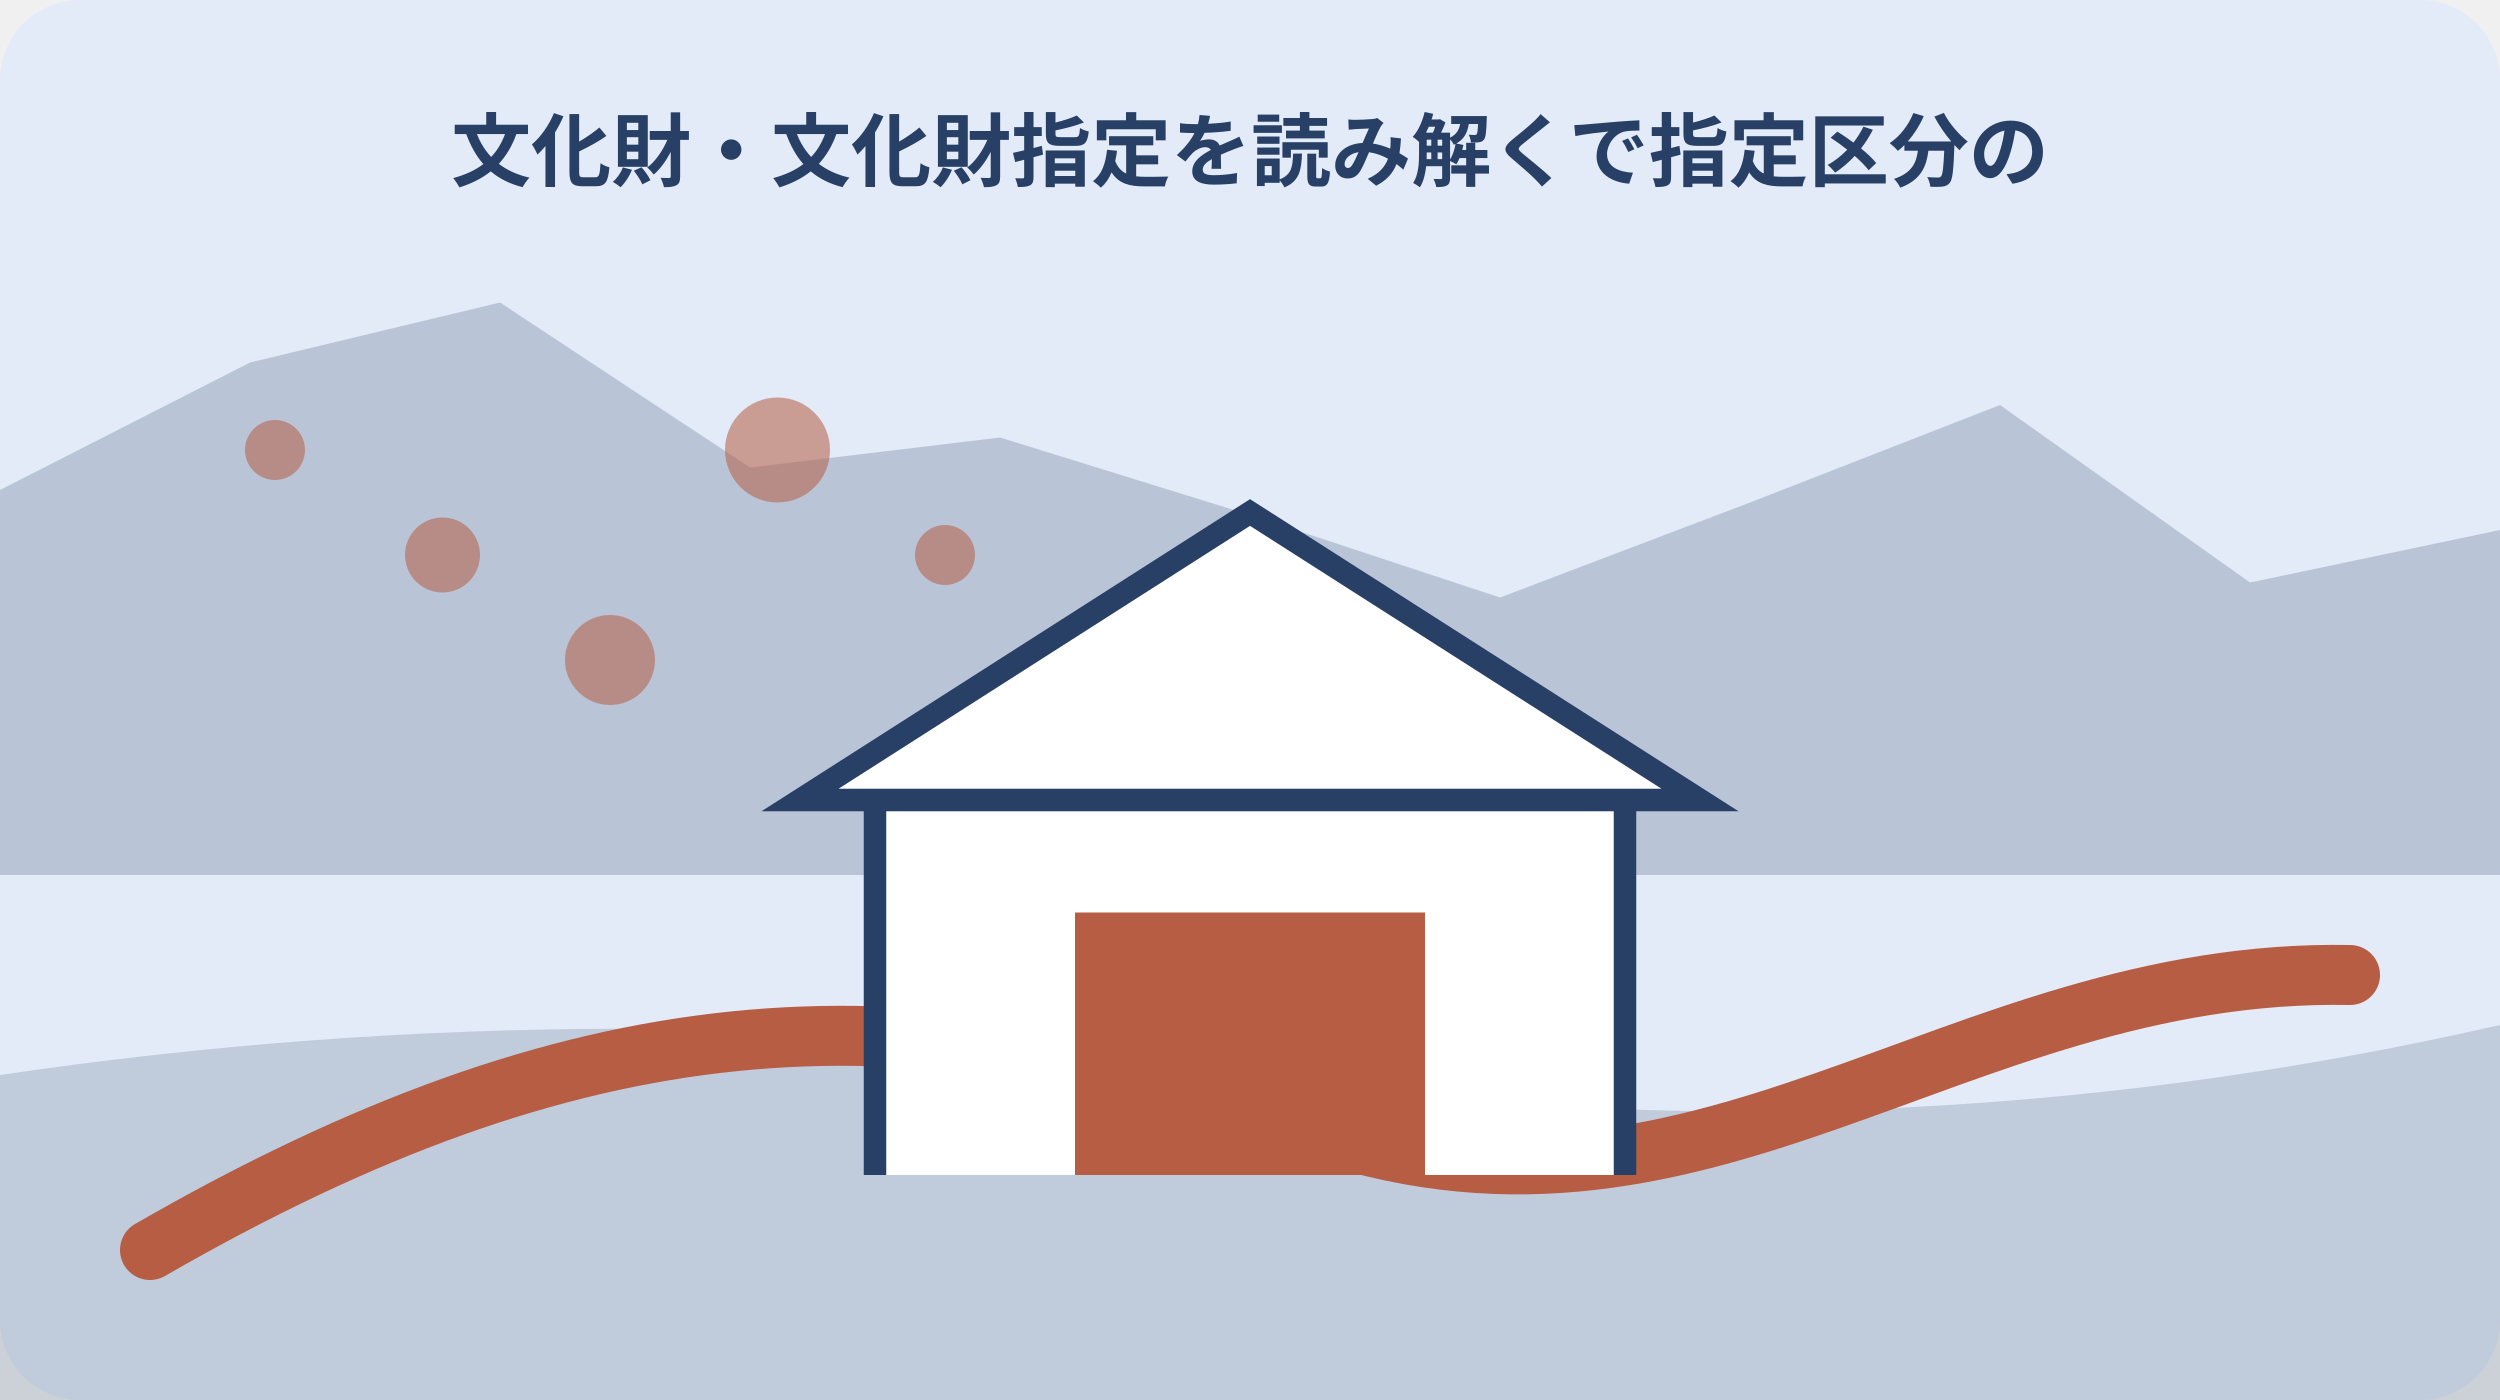
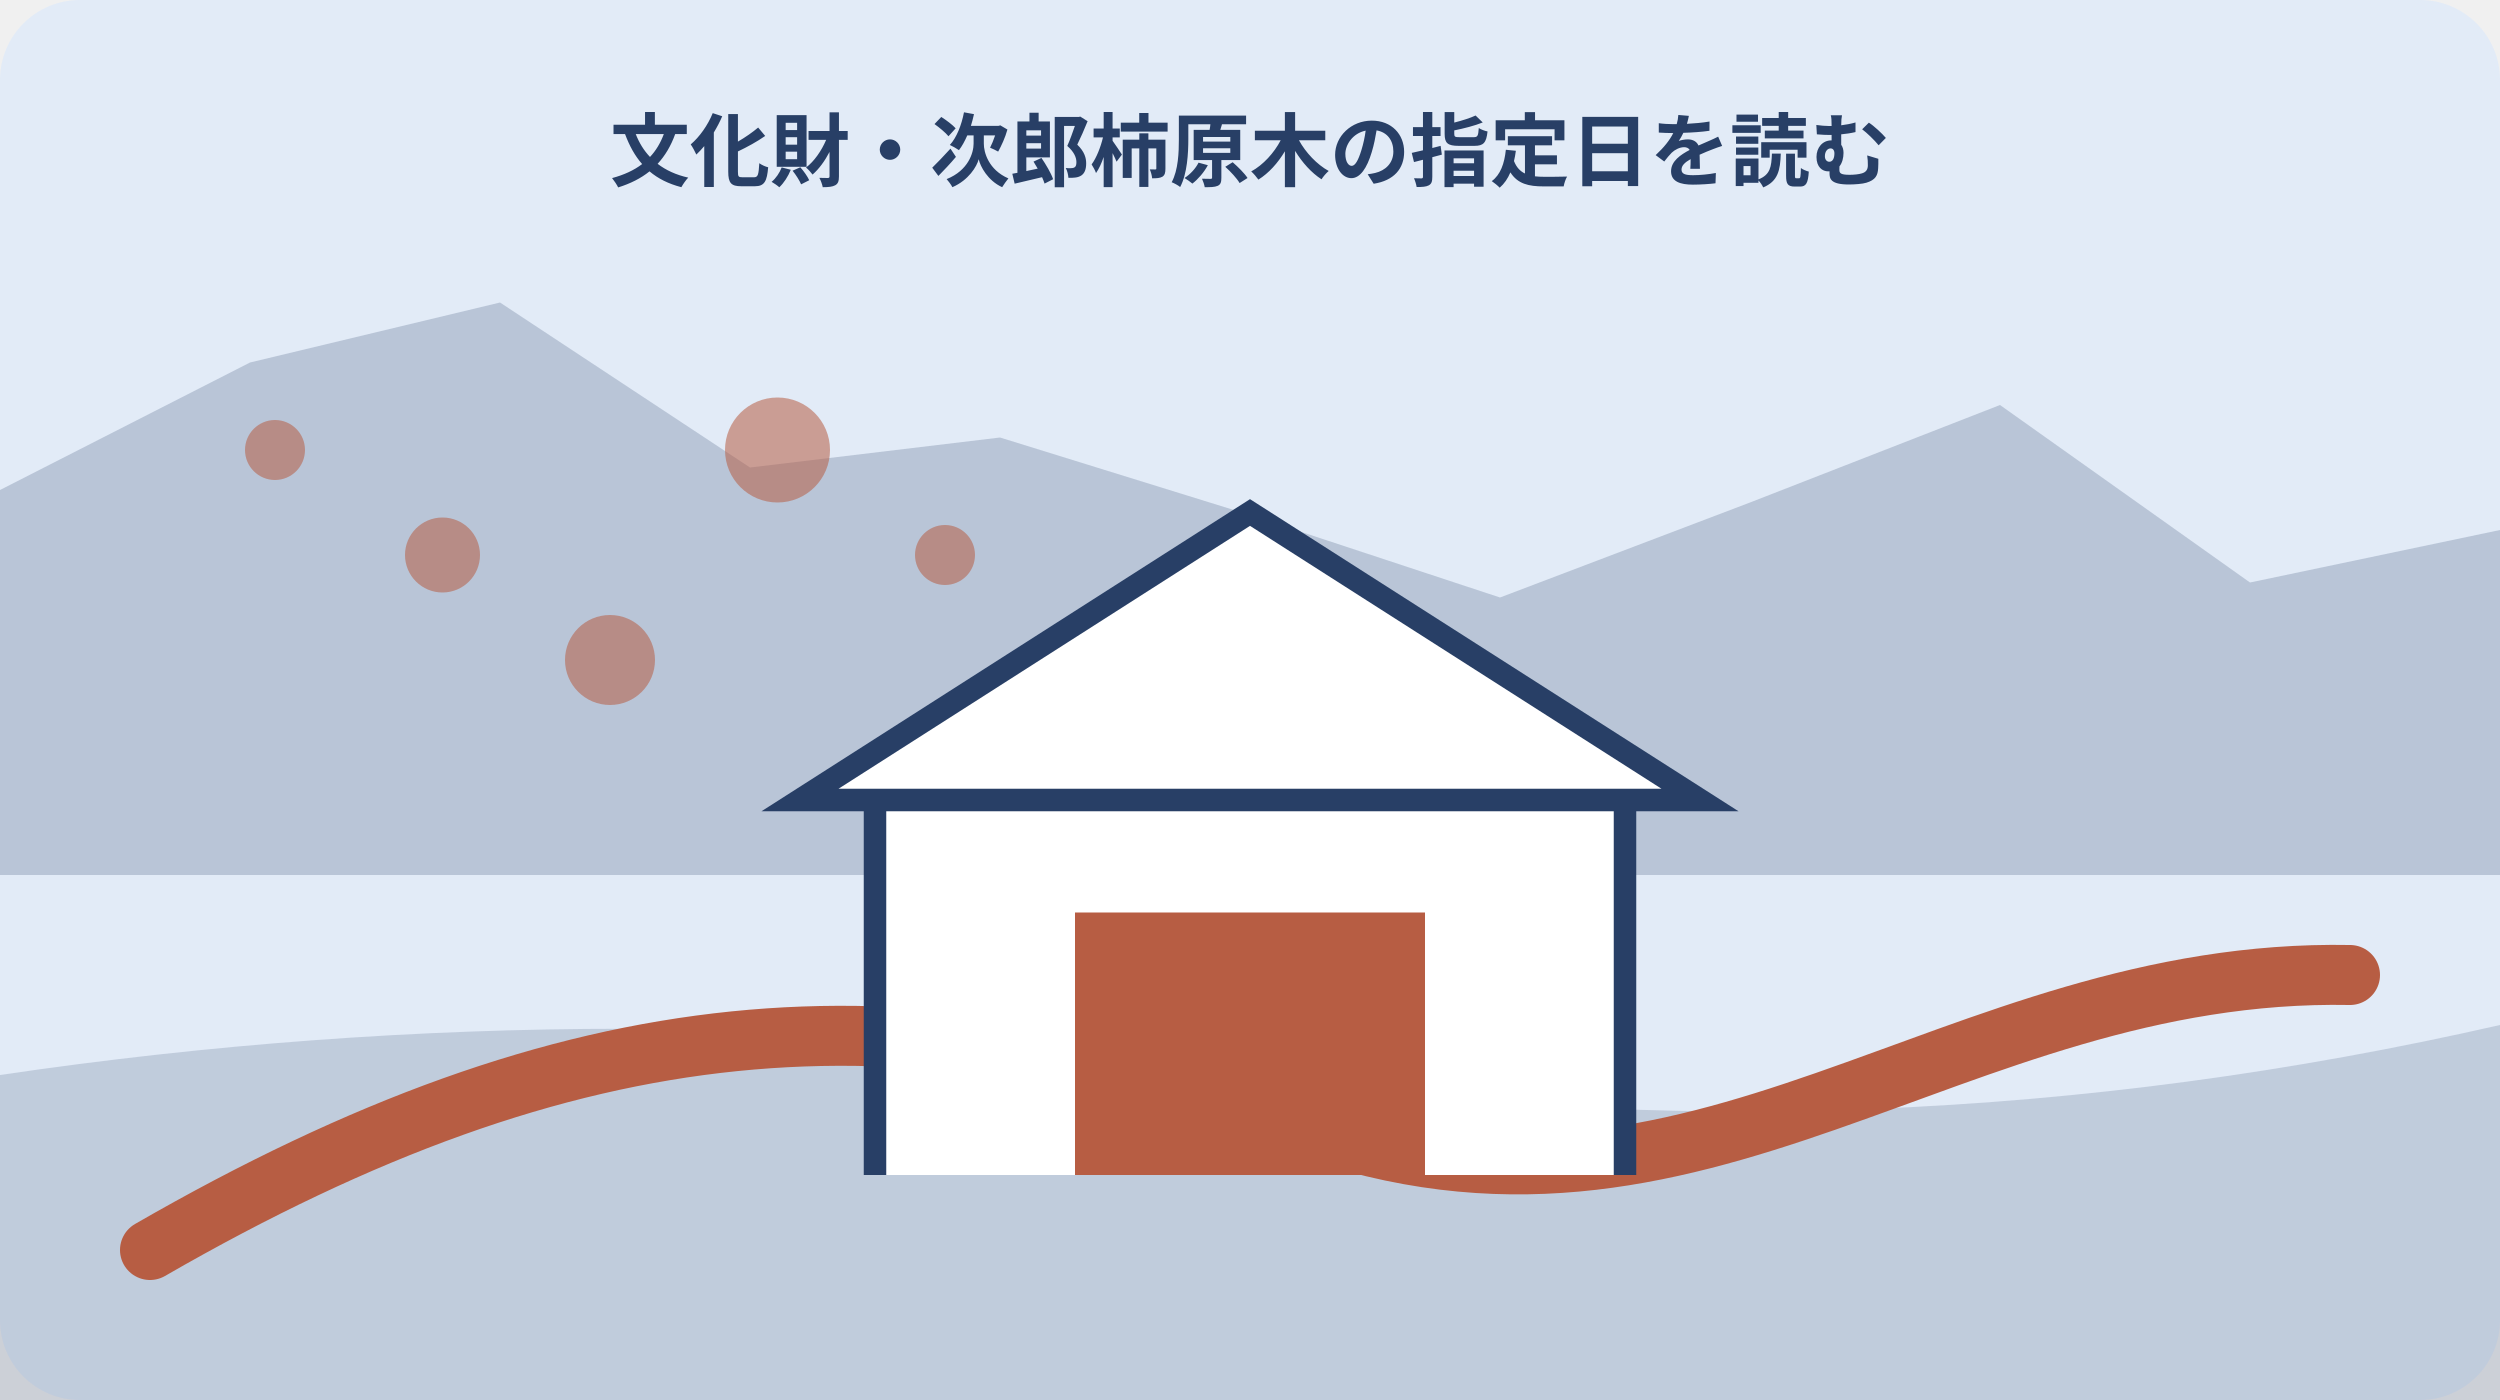
<svg xmlns="http://www.w3.org/2000/svg" width="1000" height="560" viewBox="0 0 1000 560" role="img" aria-labelledby="title desc" data-illustration="mori-editorial" data-topic-id="201" data-scene-index="2">
  <rect width="1000" height="560" rx="32" fill="#e2ebf7" />
  <polygon points="0,196 100,145 200,121 300,187 400,175 500,206 600,239 700,201 800,162 900,233 1000,212 1000,350 0,350" fill="#283f66" opacity=".22" />
  <path d="M0 430 Q250 393 500 430 T1000 410 V560 H0Z" fill="#283f66" opacity=".18" />
  <path d="M60 500 C230 402 360 392 520 450 S780 387 940 390" fill="none" stroke="#b75d43" stroke-width="24" stroke-linecap="round" />
  <circle cx="110" cy="180" r="12" fill="#b75d43" opacity=".55" />
  <circle cx="177" cy="222" r="15" fill="#b75d43" opacity=".55" />
  <circle cx="244" cy="264" r="18" fill="#b75d43" opacity=".55" />
  <circle cx="311" cy="180" r="21" fill="#b75d43" opacity=".55" />
  <circle cx="378" cy="222" r="12" fill="#b75d43" opacity=".55" />
  <circle cx="445" cy="264" r="15" fill="#b75d43" opacity=".55" />
  <g data-scene="culture">
    <path d="M350 470V320h300v150M320 320h360L500 205Z" fill="#fff" stroke="#283f66" stroke-width="9" />
    <path d="M430 470V365h140v105" fill="#b75d43" />
  </g>
-   <text x="500" y="72" text-anchor="middle" font-family="sans-serif" font-size="32" font-weight="700" fill="#283f66">文化財・文化財指定を読み解くで指定区分の</text>
+   <text x="500" y="72" text-anchor="middle" font-family="sans-serif" font-size="32" font-weight="700" fill="#283f66">文化財・次郎柿原木の指定日を読む</text>
</svg>
